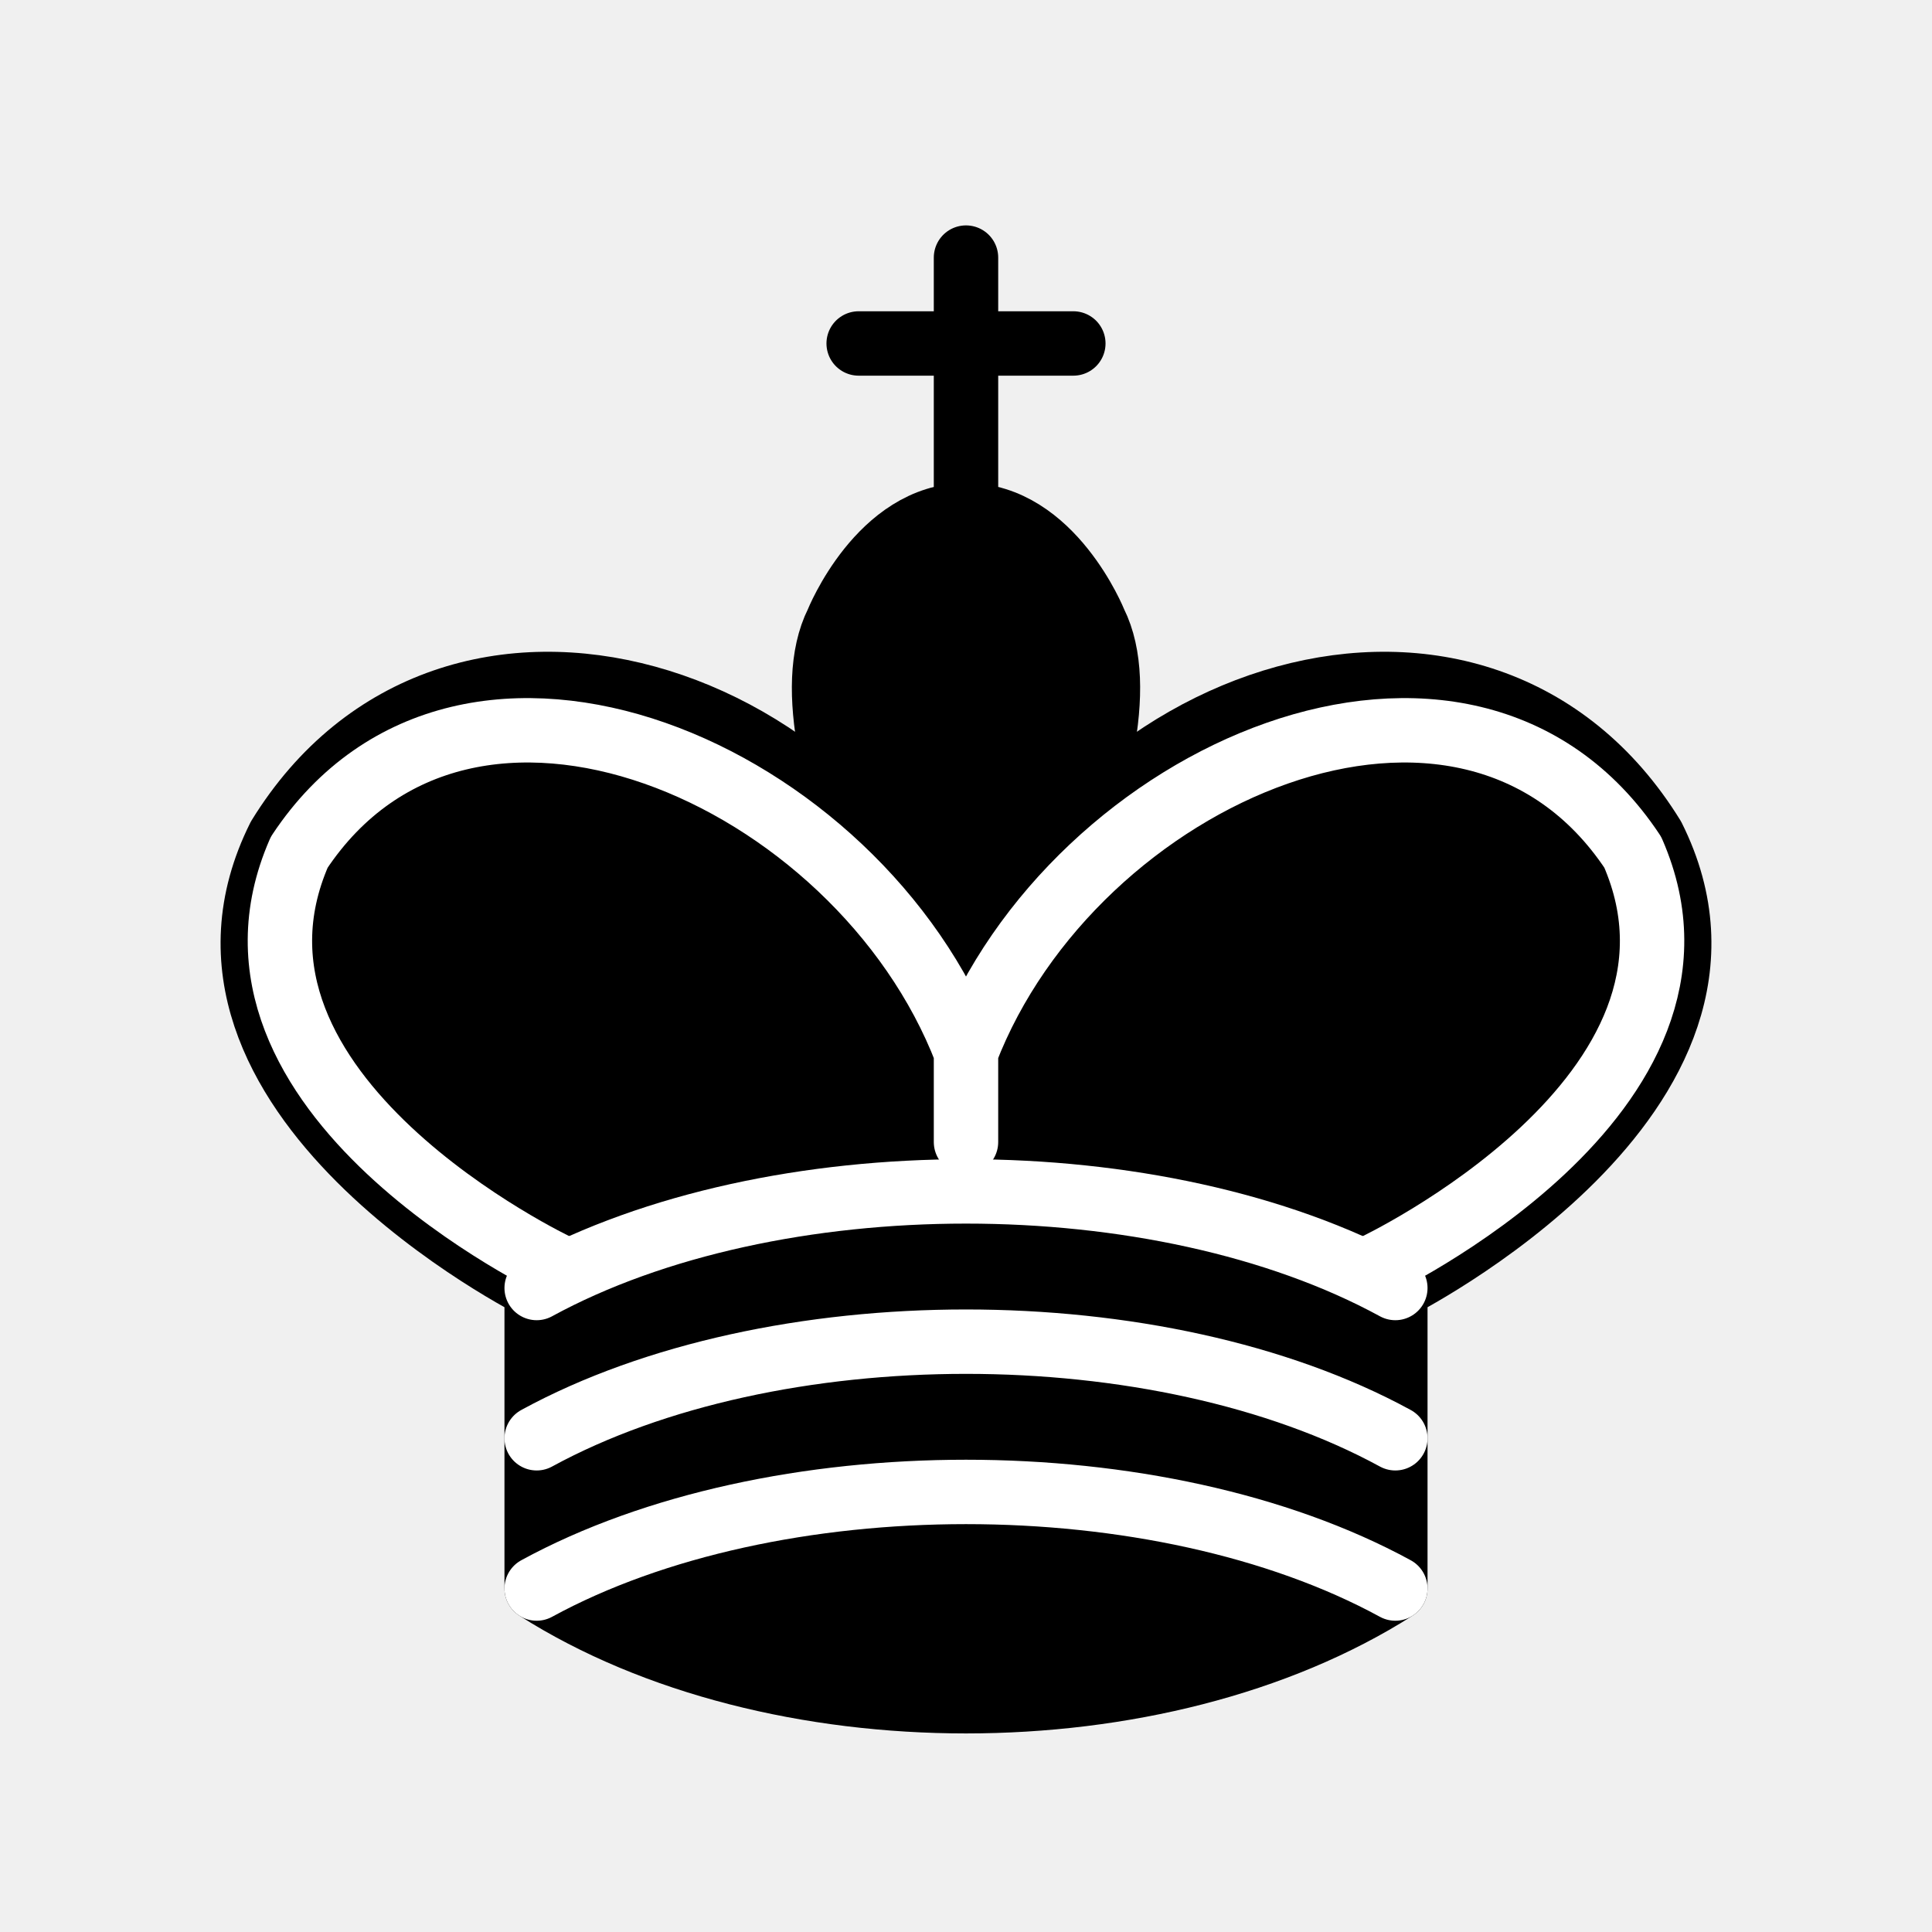
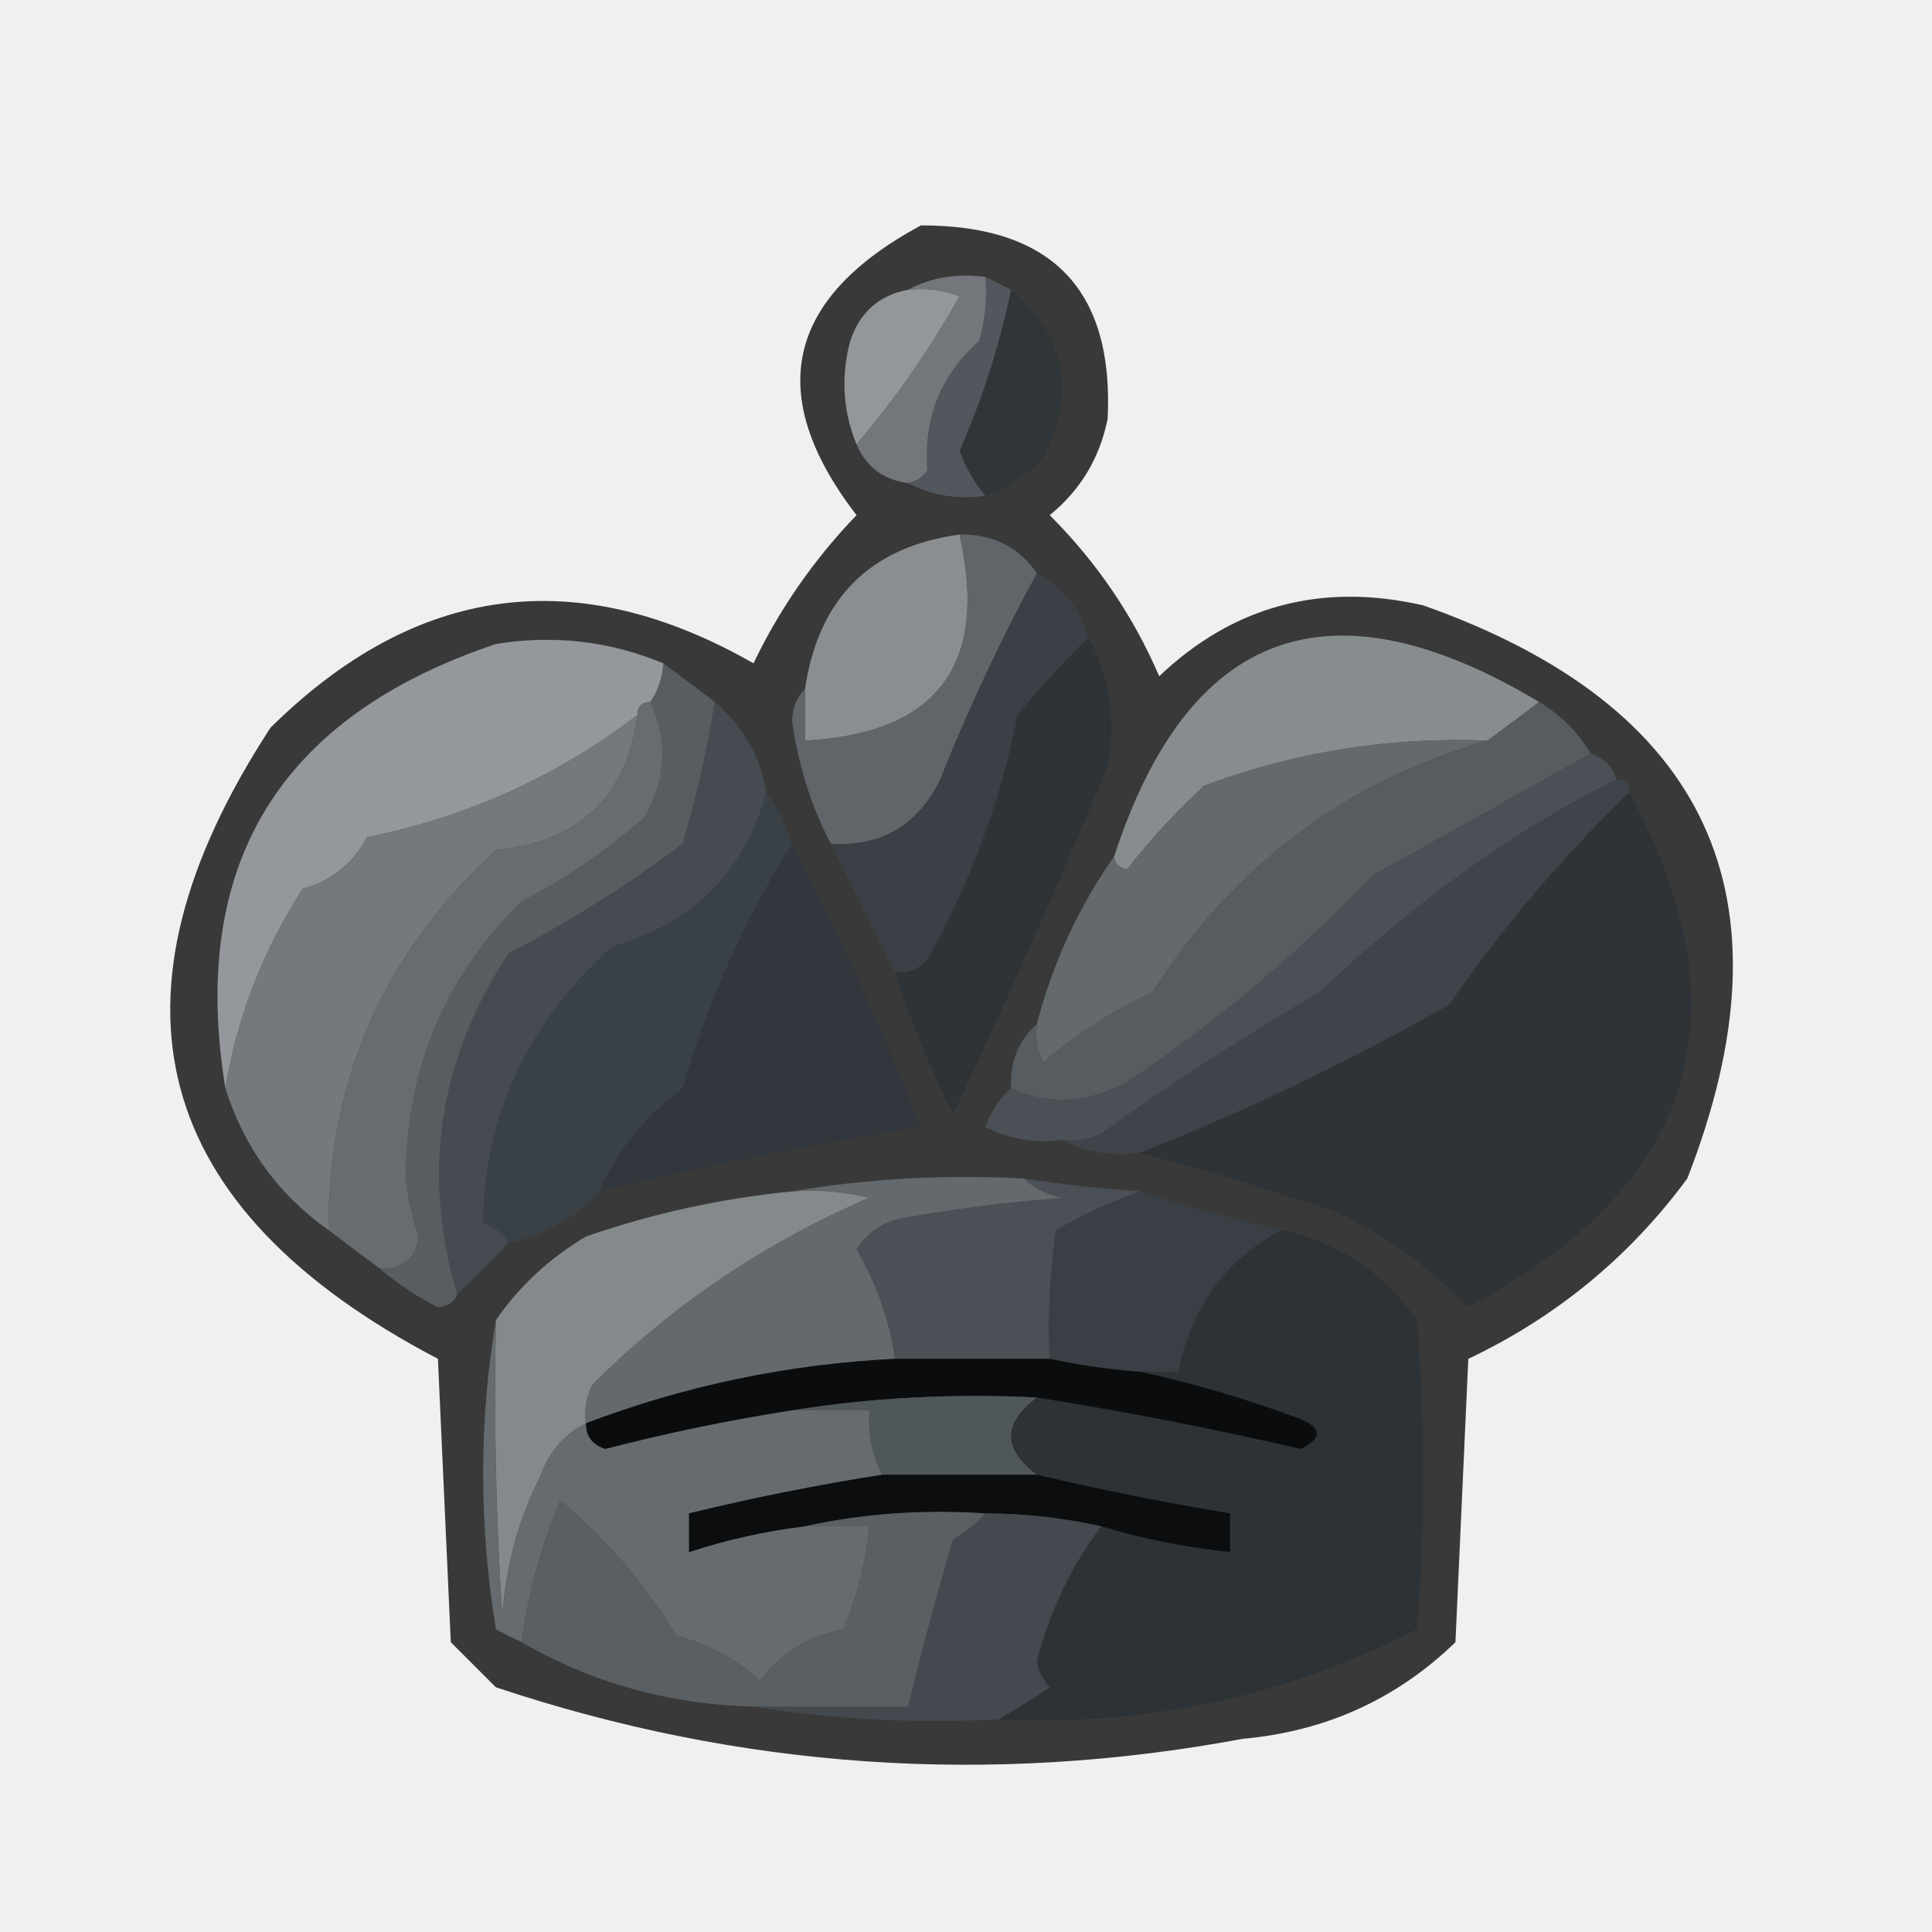
- <svg xmlns="http://www.w3.org/2000/svg" version="1.1" width="45" height="45">
-   <g style="fill:none; fill-opacity:1; fill-rule:evenodd; stroke:#000000; stroke-width:1.5; stroke-linecap:round;stroke-linejoin:round;stroke-miterlimit:4; stroke-dasharray:none; stroke-opacity:1;">
-     <path d="M 22.5,11.63 L 22.5,6" style="fill:none; stroke:#000000; stroke-linejoin:miter;" id="path6570" />
-     <path d="M 22.5,25 C 22.5,25 27,17.5 25.5,14.5 C 25.5,14.5 24.5,12 22.5,12 C 20.5,12 19.5,14.5 19.5,14.5 C 18,17.5 22.5,25 22.5,25" style="fill:#000000;fill-opacity:1; stroke-linecap:butt; stroke-linejoin:miter;" />
-     <path d="M 12.5,37 C 18,40.5 27,40.5 32.5,37 L 32.5,30 C 32.5,30 41.5,25.5 38.5,19.5 C 34.5,13 25,16 22.5,23.5 L 22.5,27 L 22.5,23.5 C 20,16 10.5,13 6.5,19.5 C 3.5,25.5 12.5,30 12.5,30 L 12.5,37" style="fill:#000000; stroke:#000000;" />
-     <path d="M 20,8 L 25,8" style="fill:none; stroke:#000000; stroke-linejoin:miter;" />
-     <path d="M 32,29.5 C 32,29.5 40.5,25.5 38.03,19.85 C 34.15,14 25,18 22.5,24.5 L 22.5,26.6 L 22.5,24.5 C 20,18 10.85,14 6.97,19.85 C 4.5,25.5 13,29.5 13,29.5" style="fill:none; stroke:#ffffff;" />
-     <path d="M 12.5,30 C 18,27 27,27 32.5,30 M 12.5,33.5 C 18,30.5 27,30.5 32.5,33.5 M 12.5,37 C 18,34 27,34 32.5,37" style="fill:none; stroke:#ffffff;" />
+ <svg xmlns="http://www.w3.org/2000/svg" version="1.1" width="150px" height="150px" style="shape-rendering:geometricPrecision; text-rendering:geometricPrecision; image-rendering:optimizeQuality; fill-rule:evenodd; clip-rule:evenodd">
+   <g>
+     <path style="opacity:0.784" fill="#060707" d="M 71.5,17.5 C 81.651,17.483 86.484,22.483 86,32.5C 85.394,35.548 83.894,38.048 81.5,40C 85.146,43.64 87.979,47.807 90,52.5C 95.761,47.029 102.594,45.196 110.5,47C 132.678,54.852 139.511,69.686 131,91.5C 126.517,97.579 120.851,102.245 114,105.5C 113.667,112.833 113.333,120.167 113,127.5C 108.441,131.915 102.941,134.415 96.5,135C 76.809,138.665 57.476,137.331 38.5,131C 37.333,129.833 36.167,128.667 35,127.5C 34.667,120.167 34.333,112.833 34,105.5C 11.666,93.802 7.332,77.469 21,56.5C 32.296,45.339 44.796,43.672 58.5,51.5C 60.547,47.24 63.214,43.407 66.5,40C 59.326,30.663 60.993,23.163 71.5,17.5 Z" />
+   </g>
+   <g>
+     <path style="opacity:0.918" fill="#9b9fa3" d="M 70.5,22.5 C 71.873,22.343 73.207,22.51 74.5,23C 72.194,27.122 69.527,30.955 66.5,34.5C 65.445,31.927 65.278,29.261 66,26.5C 66.748,24.249 68.248,22.916 70.5,22.5 Z" />
+   </g>
+   <g>
+     <path style="opacity:0.878" fill="#2d3438" d="M 78.5,22.5 C 82.704,26.061 83.537,30.395 81,35.5C 79.729,36.883 78.229,37.883 76.5,38.5C 75.645,37.469 74.978,36.303 74.5,35C 76.275,30.956 77.608,26.79 78.5,22.5 Z" />
+   </g>
+   <g>
+     <path style="opacity:0.875" fill="#555c62" d="M 76.5,21.5 C 77.167,21.833 77.833,22.167 78.5,22.5C 77.608,26.79 76.275,30.956 74.5,35C 74.978,36.303 75.645,37.469 76.5,38.5C 74.265,38.795 72.265,38.461 70.5,37.5C 71.117,37.389 71.617,37.056 72,36.5C 71.707,32.432 73.04,29.098 76,26.5C 76.493,24.866 76.66,23.199 76.5,21.5 Z" />
+   </g>
+   <g>
+     <path style="opacity:0.89" fill="#7a7f83" d="M 70.5,22.5 C 72.265,21.539 74.265,21.205 76.5,21.5C 76.66,23.199 76.493,24.866 76,26.5C 73.04,29.098 71.707,32.432 72,36.5C 71.617,37.056 71.117,37.389 70.5,37.5C 68.596,37.262 67.262,36.262 66.5,34.5C 69.527,30.955 72.194,27.122 74.5,23C 73.207,22.51 71.873,22.343 70.5,22.5 Z" />
+   </g>
+   <g>
+     <path style="opacity:0.867" fill="#3a4147" d="M 80.5,44.5 C 82.543,45.579 83.876,47.246 84.5,49.5C 82.631,51.33 80.797,53.33 79,55.5C 77.769,61.986 75.436,68.32 72,74.5C 71.329,75.252 70.496,75.586 69.5,75.5C 67.833,72.167 66.167,68.833 64.5,65.5C 68.432,65.74 71.266,64.073 73,60.5C 75.205,54.973 77.705,49.639 80.5,44.5 Z" />
+   </g>
+   <g>
+     <path style="opacity:0.918" fill="#9ca0a4" d="M 51.5,51.5 C 51.443,52.609 51.11,53.609 50.5,54.5C 49.833,54.5 49.5,54.833 49.5,55.5C 43.302,60.263 36.302,63.429 28.5,65C 27.421,67.043 25.754,68.376 23.5,69C 20.405,73.812 18.405,78.979 17.5,84.5C 14.663,67.143 21.663,55.643 38.5,50C 43.001,49.271 47.335,49.771 51.5,51.5 Z" />
+   </g>
+   <g>
+     <path style="opacity:0.91" fill="#92979a" d="M 74.5,41.5 C 76.779,51.623 72.779,56.957 62.5,57.5C 62.5,56.167 62.5,54.833 62.5,53.5C 63.542,46.458 67.542,42.458 74.5,41.5 Z" />
+   </g>
+   <g>
+     <path style="opacity:0.882" fill="#656b70" d="M 74.5,41.5 C 77.089,41.461 79.089,42.461 80.5,44.5C 77.705,49.639 75.205,54.973 73,60.5C 71.266,64.073 68.432,65.74 64.5,65.5C 62.972,62.572 61.972,59.405 61.5,56C 61.528,54.93 61.861,54.097 62.5,53.5C 62.5,54.833 62.5,56.167 62.5,57.5C 72.779,56.957 76.779,51.623 74.5,41.5 Z" />
+   </g>
+   <g>
+     <path style="opacity:0.878" fill="#2b3236" d="M 84.5,49.5 C 86.174,52.554 86.674,55.888 86,59.5C 82.176,68.663 78.176,77.663 74,86.5C 72.199,82.925 70.699,79.258 69.5,75.5C 70.496,75.586 71.329,75.252 72,74.5C 75.436,68.32 77.769,61.986 79,55.5C 80.797,53.33 82.631,51.33 84.5,49.5 Z" />
+   </g>
+   <g>
+     <path style="opacity:0.91" fill="#8f9497" d="M 119.5,54.5 C 118.205,55.488 116.872,56.488 115.5,57.5C 107.886,57.2 100.552,58.367 93.5,61C 91.316,63.017 89.316,65.183 87.5,67.5C 86.893,67.376 86.56,67.043 86.5,66.5C 92.273,48.796 103.273,44.796 119.5,54.5 Z" />
+   </g>
+   <g>
+     <path style="opacity:0.855" fill="#474e54" d="M 55.5,54.5 C 57.669,56.34 59.002,58.674 59.5,61.5C 57.812,67.701 53.812,71.701 47.5,73.5C 40.931,79.455 37.597,86.622 37.5,95C 38.416,95.278 39.083,95.778 39.5,96.5C 38.167,97.833 36.833,99.167 35.5,100.5C 32.724,91.088 34.058,82.255 39.5,74C 44.293,71.523 48.793,68.689 53,65.5C 54.077,61.867 54.91,58.201 55.5,54.5 Z" />
+   </g>
+   <g>
+     <path style="opacity:0.878" fill="#696f74" d="M 115.5,57.5 C 104.486,60.657 95.819,67.157 89.5,77C 86.369,78.482 83.535,80.315 81,82.5C 80.517,81.552 80.35,80.552 80.5,79.5C 81.743,74.75 83.743,70.416 86.5,66.5C 86.56,67.043 86.893,67.376 87.5,67.5C 89.316,65.183 91.316,63.017 93.5,61C 100.552,58.367 107.886,57.2 115.5,57.5 Z" />
+   </g>
+   <g>
+     <path style="opacity:0.86" fill="#4c5359" d="M 123.5,58.5 C 124.5,58.833 125.167,59.5 125.5,60.5C 117.508,64.521 109.841,70.021 102.5,77C 96.663,80.418 90.996,84.084 85.5,88C 84.552,88.483 83.552,88.65 82.5,88.5C 80.396,88.799 78.396,88.466 76.5,87.5C 76.942,86.261 77.609,85.261 78.5,84.5C 81.44,85.83 84.44,85.663 87.5,84C 94.444,79.389 100.778,74.055 106.5,68C 112.293,64.777 117.959,61.611 123.5,58.5 Z" />
+   </g>
+   <g>
+     <path style="opacity:0.856" fill="#3f464c" d="M 125.5,60.5 C 126.167,60.5 126.5,60.833 126.5,61.5C 121.346,66.496 116.679,71.996 112.5,78C 104.733,82.432 96.733,86.265 88.5,89.5C 86.265,89.795 84.265,89.461 82.5,88.5C 83.552,88.65 84.552,88.483 85.5,88C 90.996,84.084 96.663,80.418 102.5,77C 109.841,70.021 117.508,64.521 125.5,60.5 Z" />
+   </g>
+   <g>
+     <path style="opacity:0.894" fill="#7b8185" d="M 49.5,55.5 C 48.646,61.853 44.979,65.353 38.5,66C 29.783,74.013 25.449,83.846 25.5,95.5C 21.623,92.758 18.956,89.091 17.5,84.5C 18.405,78.979 20.405,73.812 23.5,69C 25.754,68.376 27.421,67.043 28.5,65C 36.302,63.429 43.302,60.263 49.5,55.5 Z" />
+   </g>
+   <g>
+     <path style="opacity:0.875" fill="#5b6267" d="M 51.5,51.5 C 52.872,52.512 54.205,53.512 55.5,54.5C 54.91,58.201 54.077,61.867 53,65.5C 48.793,68.689 44.293,71.523 39.5,74C 34.058,82.255 32.724,91.088 35.5,100.5C 35.265,101.097 34.765,101.43 34,101.5C 32.334,100.652 30.834,99.652 29.5,98.5C 31.252,98.582 32.252,97.749 32.5,96C 32.006,94.538 31.673,93.038 31.5,91.5C 31.537,82.995 34.537,75.829 40.5,70C 43.927,68.204 47.094,66.037 50,63.5C 51.719,60.546 51.885,57.546 50.5,54.5C 51.11,53.609 51.443,52.609 51.5,51.5 Z" />
+   </g>
+   <g>
+     <path style="opacity:0.882" fill="#6d7378" d="M 50.5,54.5 C 51.885,57.546 51.719,60.546 50,63.5C 47.094,66.037 43.927,68.204 40.5,70C 34.537,75.829 31.537,82.995 31.5,91.5C 31.673,93.038 32.006,94.538 32.5,96C 32.252,97.749 31.252,98.582 29.5,98.5C 28.128,97.488 26.795,96.488 25.5,95.5C 25.449,83.846 29.783,74.013 38.5,66C 44.979,65.353 48.646,61.853 49.5,55.5C 49.5,54.833 49.833,54.5 50.5,54.5 Z" />
+   </g>
+   <g>
+     <path style="opacity:0.855" fill="#3b4348" d="M 59.5,61.5 C 60.345,62.672 61.011,64.005 61.5,65.5C 57.815,71.364 54.981,77.697 53,84.5C 50.071,86.671 47.904,89.338 46.5,92.5C 44.651,94.572 42.317,95.905 39.5,96.5C 39.083,95.778 38.416,95.278 37.5,95C 37.597,86.622 40.931,79.455 47.5,73.5C 53.812,71.701 57.812,67.701 59.5,61.5 Z" />
+   </g>
+   <g>
+     <path style="opacity:0.889" fill="#2d3338" d="M 126.5,61.5 C 135.791,78.803 131.624,92.137 114,101.5C 111.033,98.417 107.533,95.917 103.5,94C 98.423,92.32 93.423,90.82 88.5,89.5C 96.733,86.265 104.733,82.432 112.5,78C 116.679,71.996 121.346,66.496 126.5,61.5 Z" />
+   </g>
+   <g>
+     <path style="opacity:0.867" fill="#5a6166" d="M 119.5,54.5 C 121.167,55.5 122.5,56.833 123.5,58.5C 117.959,61.611 112.293,64.777 106.5,68C 100.778,74.055 94.444,79.389 87.5,84C 84.44,85.663 81.44,85.83 78.5,84.5C 78.402,82.447 79.069,80.78 80.5,79.5C 80.35,80.552 80.517,81.552 81,82.5C 83.535,80.315 86.369,78.482 89.5,77C 95.819,67.157 104.486,60.657 115.5,57.5C 116.872,56.488 118.205,55.488 119.5,54.5 Z" />
+   </g>
+   <g>
+     <path style="opacity:0.878" fill="#30373c" d="M 61.5,65.5 C 65.17,72.559 68.504,79.892 71.5,87.5C 63.086,88.846 54.753,90.513 46.5,92.5C 47.904,89.338 50.071,86.671 53,84.5C 54.981,77.697 57.815,71.364 61.5,65.5 Z" />
+   </g>
+   <g>
+     <path style="opacity:0.858" fill="#4d545a" d="M 79.5,91.5 C 82.482,91.963 85.482,92.296 88.5,92.5C 86.333,93.269 84.166,94.269 82,95.5C 81.502,98.817 81.335,102.15 81.5,105.5C 77.5,105.5 73.5,105.5 69.5,105.5C 69.035,102.472 68.035,99.638 66.5,97C 67.459,95.536 68.792,94.703 70.5,94.5C 74.471,93.803 78.471,93.303 82.5,93C 81.263,92.768 80.263,92.268 79.5,91.5 Z" />
+   </g>
+   <g>
+     <path style="opacity:0.866" fill="#384045" d="M 88.5,92.5 C 92.106,93.652 95.773,94.652 99.5,95.5C 95.159,97.812 92.492,101.479 91.5,106.5C 90.5,106.5 89.5,106.5 88.5,106.5C 86.139,106.326 83.806,105.993 81.5,105.5C 81.335,102.15 81.502,98.817 82,95.5C 84.166,94.269 86.333,93.269 88.5,92.5 Z" />
+   </g>
+   <g>
+     <path style="opacity:0.902" fill="#8c9194" d="M 61.5,92.5 C 63.527,92.338 65.527,92.504 67.5,93C 59.417,96.459 52.251,101.293 46,107.5C 45.517,108.448 45.35,109.448 45.5,110.5C 43.827,111.343 42.66,112.676 42,114.5C 40.257,117.957 39.257,121.623 39,125.5C 38.5,117.841 38.334,110.174 38.5,102.5C 40.309,99.861 42.642,97.694 45.5,96C 50.692,94.202 56.025,93.035 61.5,92.5 Z" />
+   </g>
+   <g>
+     <path style="opacity:0.89" fill="#2b3136" d="M 99.5,95.5 C 103.964,96.476 107.464,98.81 110,102.5C 110.667,110.5 110.667,118.5 110,126.5C 99.831,131.712 88.998,134.046 77.5,133.5C 78.808,132.768 80.142,131.934 81.5,131C 80.978,130.439 80.645,129.772 80.5,129C 81.502,125.096 83.168,121.596 85.5,118.5C 88.763,119.482 92.097,120.149 95.5,120.5C 95.5,119.5 95.5,118.5 95.5,117.5C 90.468,116.659 85.468,115.659 80.5,114.5C 77.833,112.5 77.833,110.5 80.5,108.5C 87.372,109.592 94.205,110.926 101,112.5C 102.811,111.576 102.645,110.743 100.5,110C 96.457,108.509 92.457,107.342 88.5,106.5C 89.5,106.5 90.5,106.5 91.5,106.5C 92.492,101.479 95.159,97.812 99.5,95.5 Z" />
+   </g>
+   <g>
+     <path style="opacity:0.882" fill="#696f74" d="M 61.5,92.5 C 67.31,91.51 73.31,91.177 79.5,91.5C 80.263,92.268 81.263,92.768 82.5,93C 78.471,93.303 74.471,93.803 70.5,94.5C 68.792,94.703 67.459,95.536 66.5,97C 68.035,99.638 69.035,102.472 69.5,105.5C 61.217,105.905 53.217,107.572 45.5,110.5C 45.35,109.448 45.517,108.448 46,107.5C 52.251,101.293 59.417,96.459 67.5,93C 65.527,92.504 63.527,92.338 61.5,92.5 Z" />
+   </g>
+   <g>
+     <path style="opacity:0.996" fill="#0b0c0d" d="M 69.5,105.5 C 73.5,105.5 77.5,105.5 81.5,105.5C 83.806,105.993 86.139,106.326 88.5,106.5C 92.457,107.342 96.457,108.509 100.5,110C 102.645,110.743 102.811,111.576 101,112.5C 94.205,110.926 87.372,109.592 80.5,108.5C 73.978,108.177 67.645,108.51 61.5,109.5C 56.629,110.259 51.795,111.259 47,112.5C 45.97,112.164 45.47,111.497 45.5,110.5C 53.217,107.572 61.217,105.905 69.5,105.5 Z" />
+   </g>
+   <g>
+     <path style="opacity:0.875" fill="#545b60" d="M 61.5,109.5 C 67.645,108.51 73.978,108.177 80.5,108.5C 77.833,110.5 77.833,112.5 80.5,114.5C 76.5,114.5 72.5,114.5 68.5,114.5C 67.699,112.958 67.366,111.292 67.5,109.5C 65.5,109.5 63.5,109.5 61.5,109.5 Z" />
+   </g>
+   <g>
+     <path style="opacity:0.882" fill="#6b7175" d="M 38.5,102.5 C 38.334,110.174 38.5,117.841 39,125.5C 39.257,121.623 40.257,117.957 42,114.5C 42.66,112.676 43.827,111.343 45.5,110.5C 45.47,111.497 45.97,112.164 47,112.5C 51.795,111.259 56.629,110.259 61.5,109.5C 63.5,109.5 65.5,109.5 67.5,109.5C 67.366,111.292 67.699,112.958 68.5,114.5C 63.464,115.289 58.464,116.289 53.5,117.5C 53.5,118.5 53.5,119.5 53.5,120.5C 56.426,119.539 59.426,118.873 62.5,118.5C 64.167,118.5 65.833,118.5 67.5,118.5C 67.216,121.254 66.549,123.92 65.5,126.5C 62.77,127.01 60.603,128.344 59,130.5C 57.174,128.821 55.008,127.654 52.5,127C 50.082,122.994 47.082,119.494 43.5,116.5C 41.999,120.094 40.999,123.761 40.5,127.5C 39.85,127.196 39.184,126.863 38.5,126.5C 37.18,118.343 37.18,110.343 38.5,102.5 Z" />
+   </g>
+   <g>
+     <path style="opacity:0.997" fill="#0b0d0e" d="M 68.5,114.5 C 72.5,114.5 76.5,114.5 80.5,114.5C 85.468,115.659 90.468,116.659 95.5,117.5C 95.5,118.5 95.5,119.5 95.5,120.5C 92.097,120.149 88.763,119.482 85.5,118.5C 82.545,117.841 79.545,117.508 76.5,117.5C 71.637,117.181 66.97,117.514 62.5,118.5C 59.426,118.873 56.426,119.539 53.5,120.5C 53.5,119.5 53.5,118.5 53.5,117.5C 58.464,116.289 63.464,115.289 68.5,114.5 Z" />
+   </g>
+   <g>
+     <path style="opacity:0.879" fill="#444b50" d="M 76.5,117.5 C 79.545,117.508 82.545,117.841 85.5,118.5C 83.168,121.596 81.502,125.096 80.5,129C 80.645,129.772 80.978,130.439 81.5,131C 80.142,131.934 78.808,132.768 77.5,133.5C 70.978,133.823 64.645,133.49 58.5,132.5C 62.5,132.5 66.5,132.5 70.5,132.5C 71.551,128.173 72.718,123.84 74,119.5C 74.995,118.934 75.828,118.267 76.5,117.5 Z" />
+   </g>
+   <g>
+     <path style="opacity:0.898" fill="#5d6368" d="M 62.5,118.5 C 66.97,117.514 71.637,117.181 76.5,117.5C 75.828,118.267 74.995,118.934 74,119.5C 72.718,123.84 71.551,128.173 70.5,132.5C 66.5,132.5 62.5,132.5 58.5,132.5C 51.975,132.336 45.975,130.669 40.5,127.5C 40.999,123.761 41.999,120.094 43.5,116.5C 47.082,119.494 50.082,122.994 52.5,127C 55.008,127.654 57.174,128.821 59,130.5C 60.603,128.344 62.77,127.01 65.5,126.5C 66.549,123.92 67.216,121.254 67.5,118.5C 65.833,118.5 64.167,118.5 62.5,118.5 Z" />
  </g>
</svg>
